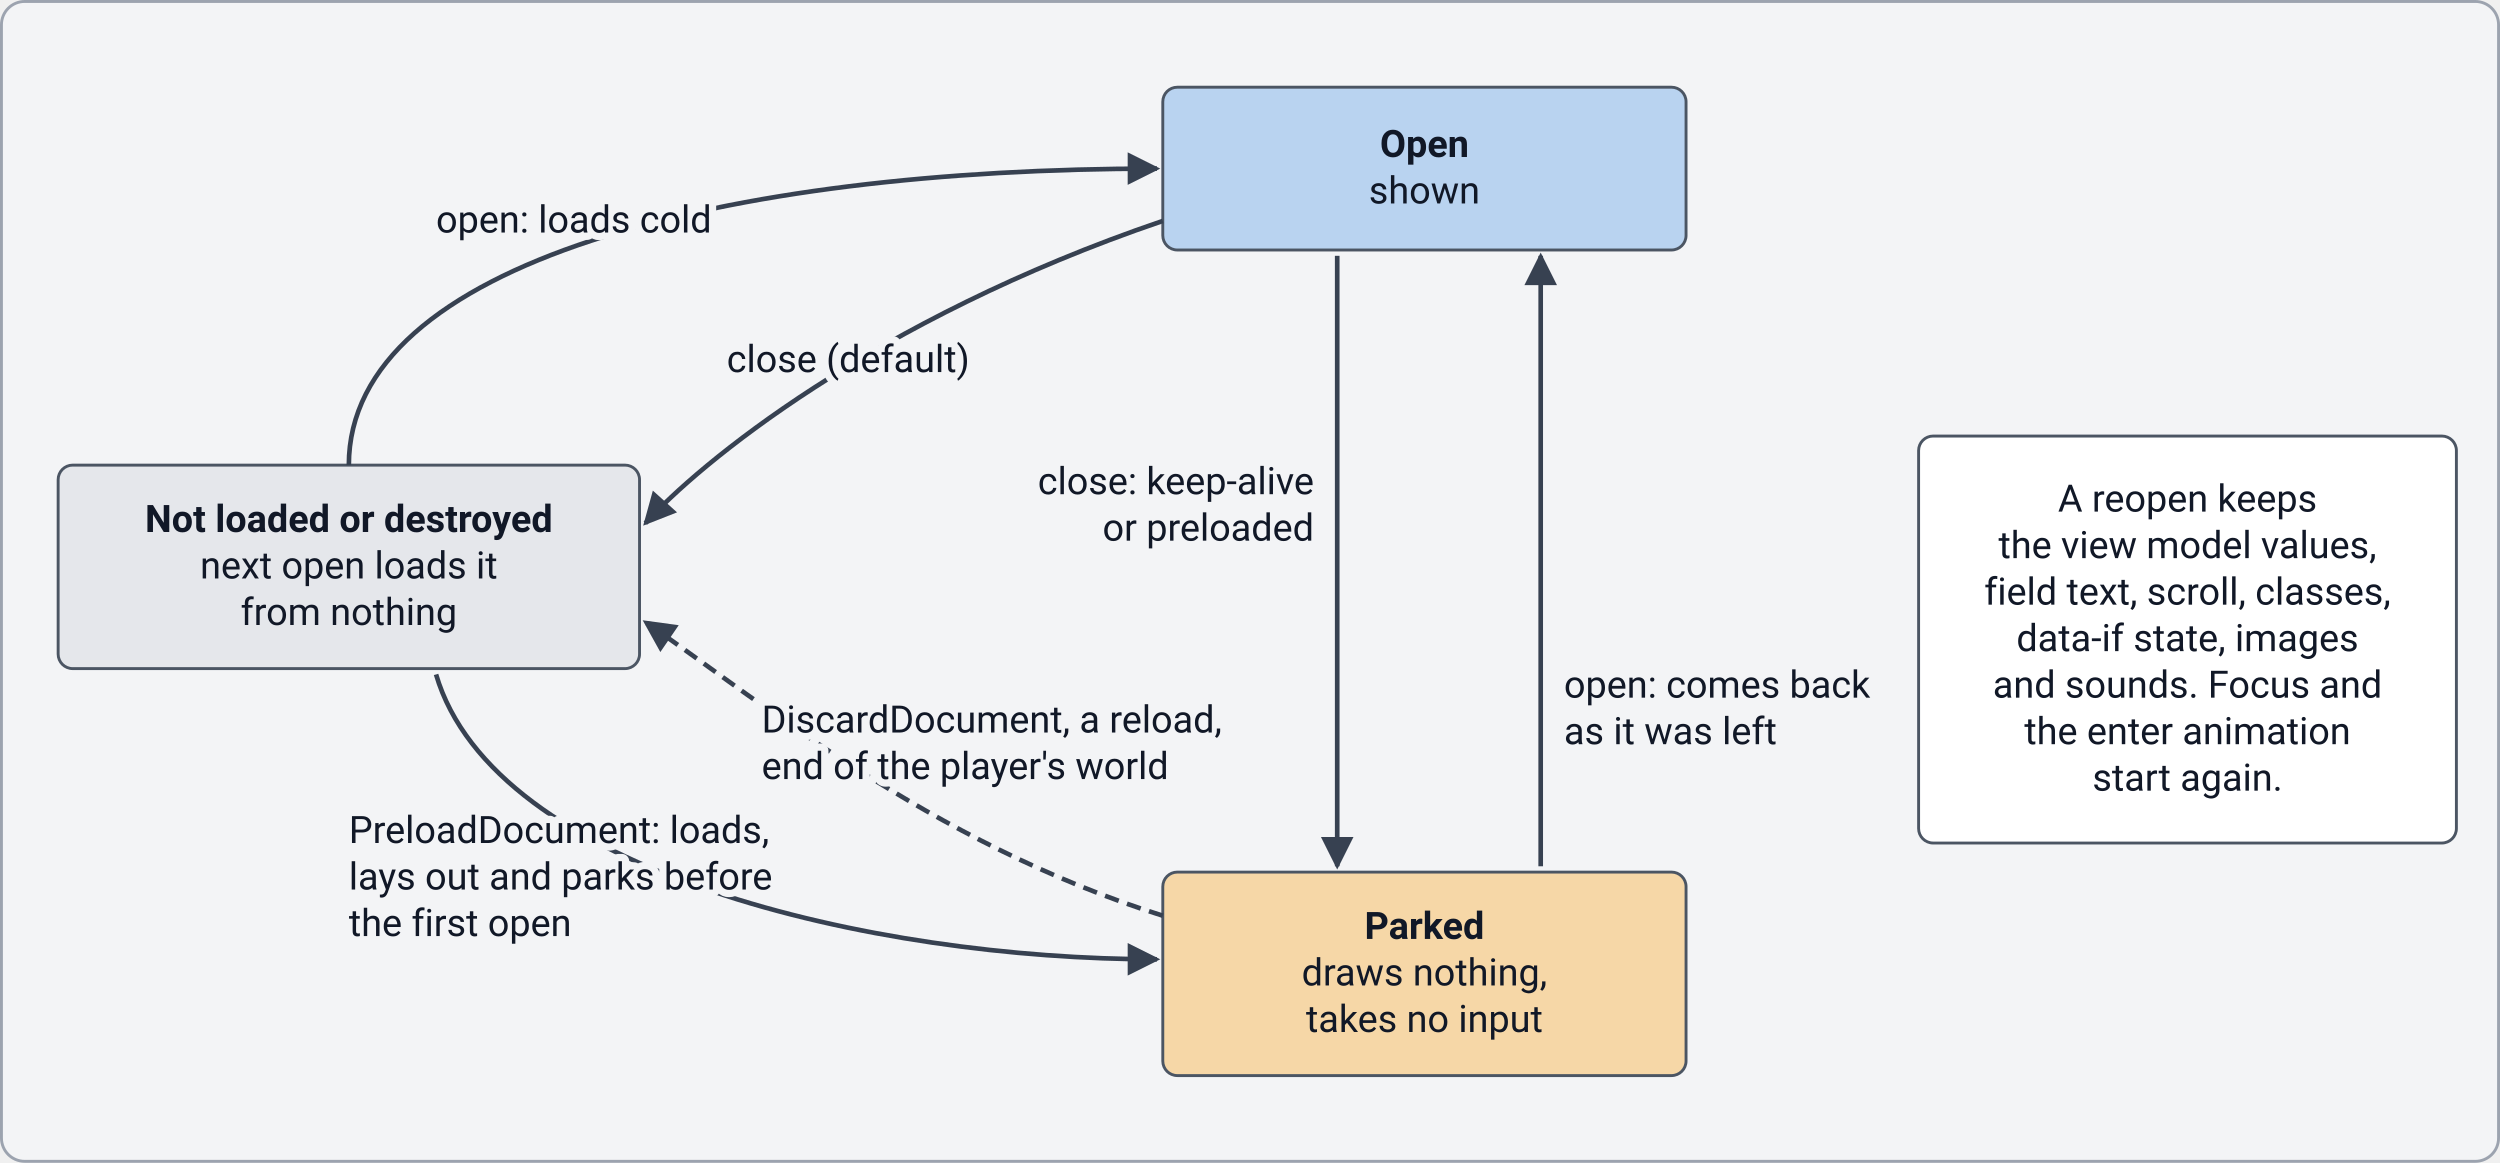
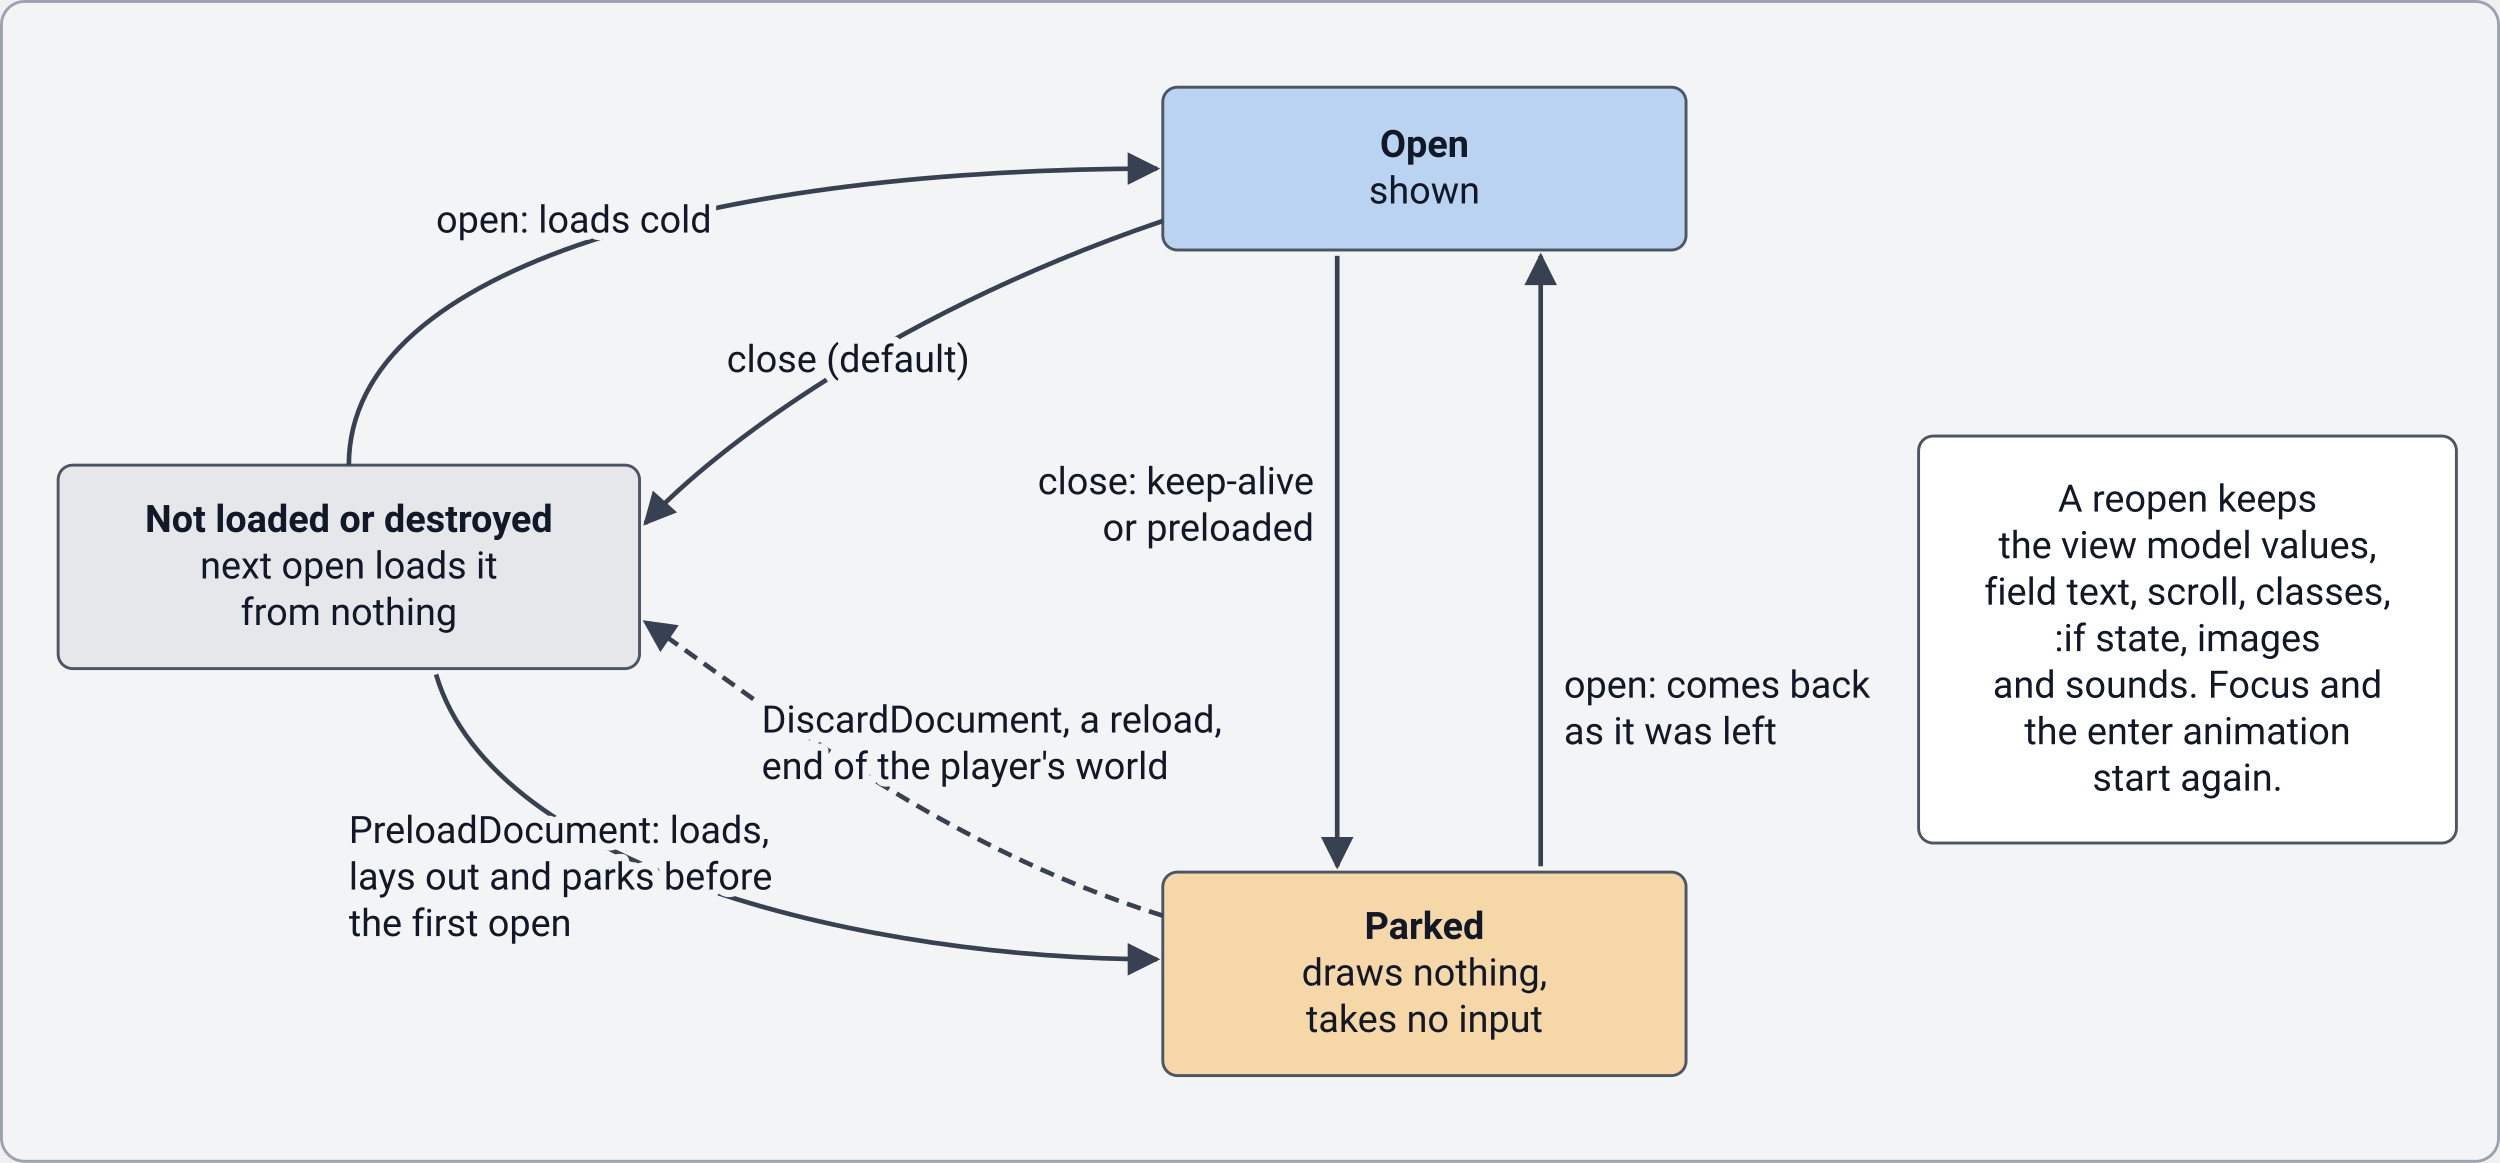
<svg xmlns="http://www.w3.org/2000/svg" viewBox="0 0 860 400" width="860" height="400" role="img" aria-label="Keep-alive lifecycle: open loads cold; close destroys by default, or parks a keep-alive or preloaded document; reopen restores a parked document; PreloadDocument parks before the first open; DiscardDocument, a reload or the end of the world destroys it, and the next open loads cold." font-family="system-ui, -apple-system, 'Segoe UI', Roboto, sans-serif" font-size="13" fill="#111827">
  <defs>
    <marker id="a" viewBox="0 0 10 10" refX="9" refY="5" markerWidth="7" markerHeight="7" orient="auto-start-reverse">
      <path d="M0,0 L10,5 L0,10 z" fill="#374151" />
    </marker>
  </defs>
  <rect x="0.5" y="0.5" width="859" height="399" rx="8" fill="#f3f4f6" stroke="#9ca3af" />
  <rect x="20" y="160" width="200" height="70" rx="5" fill="#e5e7eb" stroke="#4b5563" />
  <text x="120" y="183" text-anchor="middle" font-weight="600">Not loaded or destroyed</text>
  <text x="120" y="199" text-anchor="middle">next open loads it</text>
  <text x="120" y="215" text-anchor="middle">from nothing</text>
  <rect x="400" y="30" width="180" height="56" rx="5" fill="#b9d3f0" stroke="#4b5563" />
  <text x="490" y="54" text-anchor="middle" font-weight="600">Open</text>
  <text x="490" y="70" text-anchor="middle">shown</text>
  <rect x="400" y="300" width="180" height="70" rx="5" fill="#f6d7a7" stroke="#4b5563" />
  <text x="490" y="323" text-anchor="middle" font-weight="600">Parked</text>
  <text x="490" y="339" text-anchor="middle">draws nothing,</text>
  <text x="490" y="355" text-anchor="middle">takes no input</text>
  <path d="M120,160 C120,90 250,58 398,58" fill="none" stroke="#374151" stroke-width="1.6" marker-end="url(#a)" />
  <text x="150" y="80" paint-order="stroke" stroke="#f3f4f6" stroke-width="5" stroke-linejoin="round">open: loads cold</text>
  <path d="M400,76 C300,110 240,160 222,180" fill="none" stroke="#374151" stroke-width="1.6" marker-end="url(#a)" />
  <text x="250" y="128" paint-order="stroke" stroke="#f3f4f6" stroke-width="5" stroke-linejoin="round">close (default)</text>
  <line x1="460" y1="88" x2="460" y2="298" stroke="#374151" stroke-width="1.6" marker-end="url(#a)" />
  <text x="452" y="170" text-anchor="end" paint-order="stroke" stroke="#f3f4f6" stroke-width="5" stroke-linejoin="round">close: keep-alive</text>
  <text x="452" y="186" text-anchor="end" paint-order="stroke" stroke="#f3f4f6" stroke-width="5" stroke-linejoin="round">or preloaded</text>
  <line x1="530" y1="298" x2="530" y2="88" stroke="#374151" stroke-width="1.6" marker-end="url(#a)" />
  <text x="538" y="240" paint-order="stroke" stroke="#f3f4f6" stroke-width="5" stroke-linejoin="round">open: comes back</text>
  <text x="538" y="256" paint-order="stroke" stroke="#f3f4f6" stroke-width="5" stroke-linejoin="round">as it was left</text>
  <path d="M150,232 C170,300 300,330 398,330" fill="none" stroke="#374151" stroke-width="1.6" marker-end="url(#a)" />
  <text x="120" y="290" paint-order="stroke" stroke="#f3f4f6" stroke-width="5" stroke-linejoin="round">PreloadDocument: loads,</text>
  <text x="120" y="306" paint-order="stroke" stroke="#f3f4f6" stroke-width="5" stroke-linejoin="round">lays out and parks before</text>
  <text x="120" y="322" paint-order="stroke" stroke="#f3f4f6" stroke-width="5" stroke-linejoin="round">the first open</text>
  <path d="M400,315 C320,290 260,240 222,214" fill="none" stroke="#374151" stroke-width="1.6" marker-end="url(#a)" stroke-dasharray="5 3" />
  <text x="262" y="252" paint-order="stroke" stroke="#f3f4f6" stroke-width="5" stroke-linejoin="round">DiscardDocument, a reload,</text>
  <text x="262" y="268" paint-order="stroke" stroke="#f3f4f6" stroke-width="5" stroke-linejoin="round">end of the player's world</text>
  <rect x="660" y="150" width="185" height="140" rx="5" fill="#ffffff" stroke="#4b5563" />
  <text x="752.5" y="176" text-anchor="middle">A reopen keeps</text>
  <text x="752.5" y="192" text-anchor="middle">the view model values,</text>
  <text x="752.5" y="208" text-anchor="middle">field text, scroll, classes,</text>
-   <text x="752.5" y="224" text-anchor="middle">data-if state, images</text>
+   <text x="752.5" y="224" text-anchor="middle">:if state, images</text>
  <text x="752.5" y="240" text-anchor="middle">and sounds. Focus and</text>
  <text x="752.5" y="256" text-anchor="middle">the enter animation</text>
  <text x="752.5" y="272" text-anchor="middle">start again.</text>
</svg>
